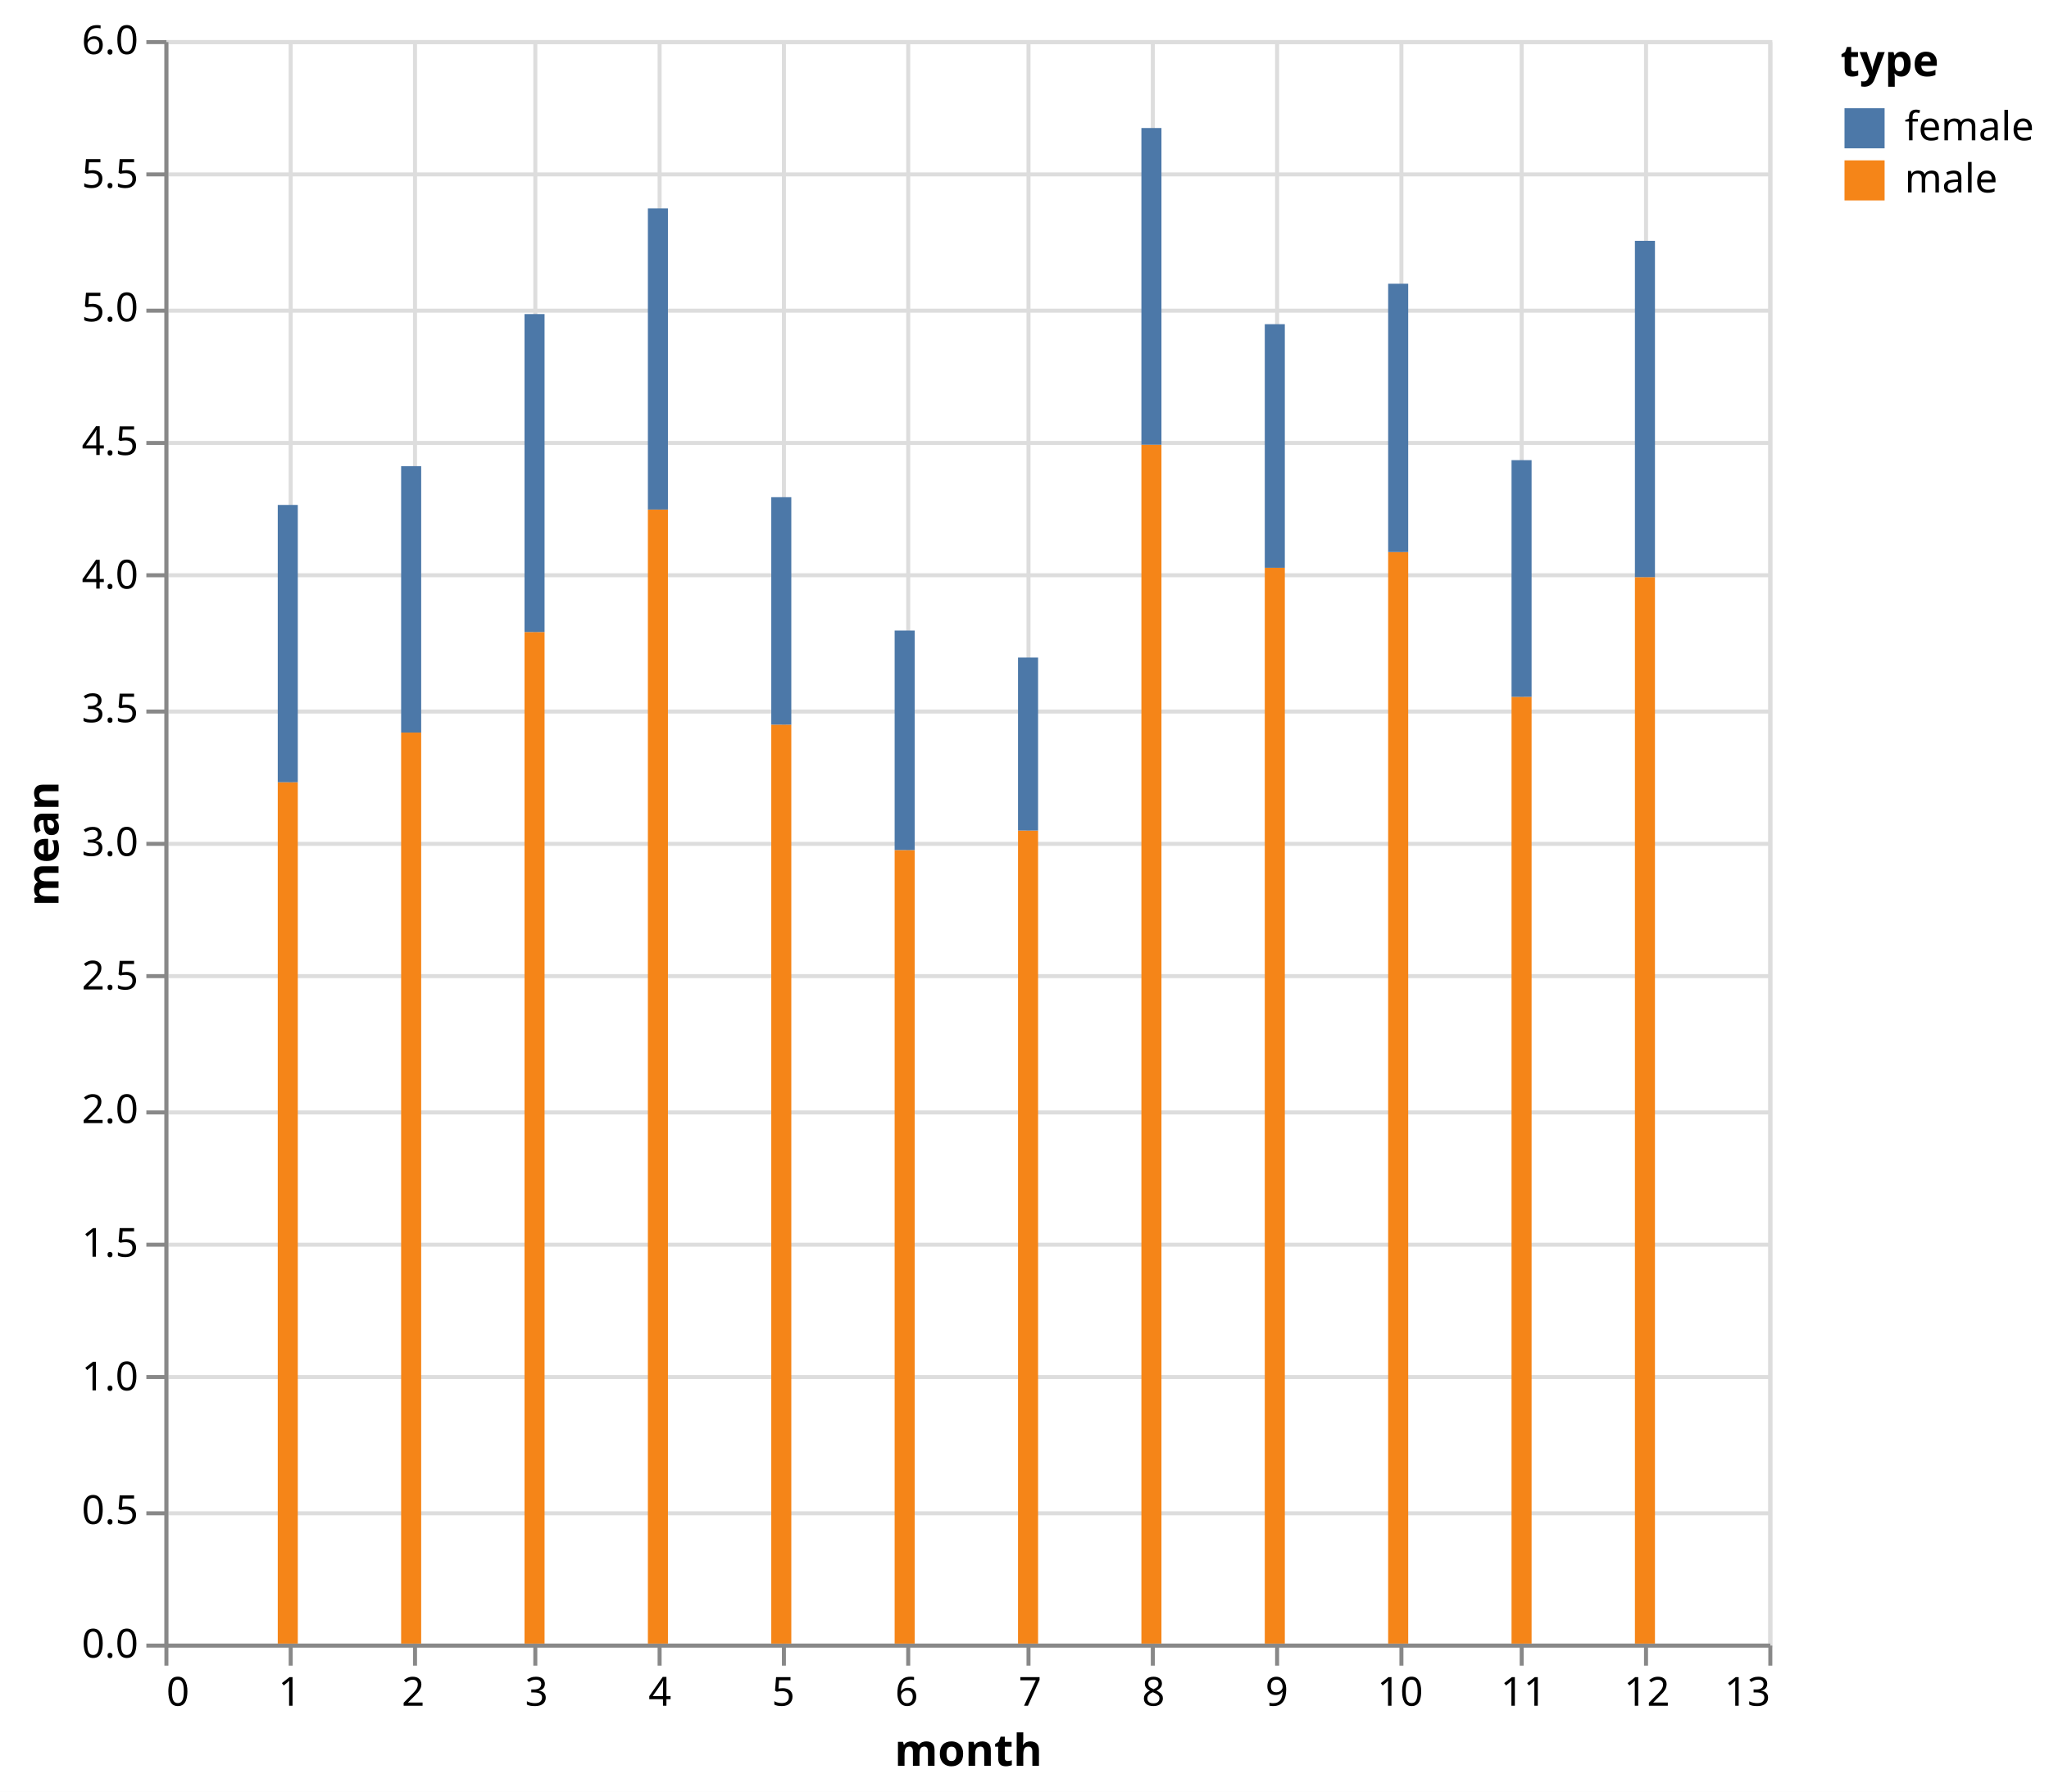
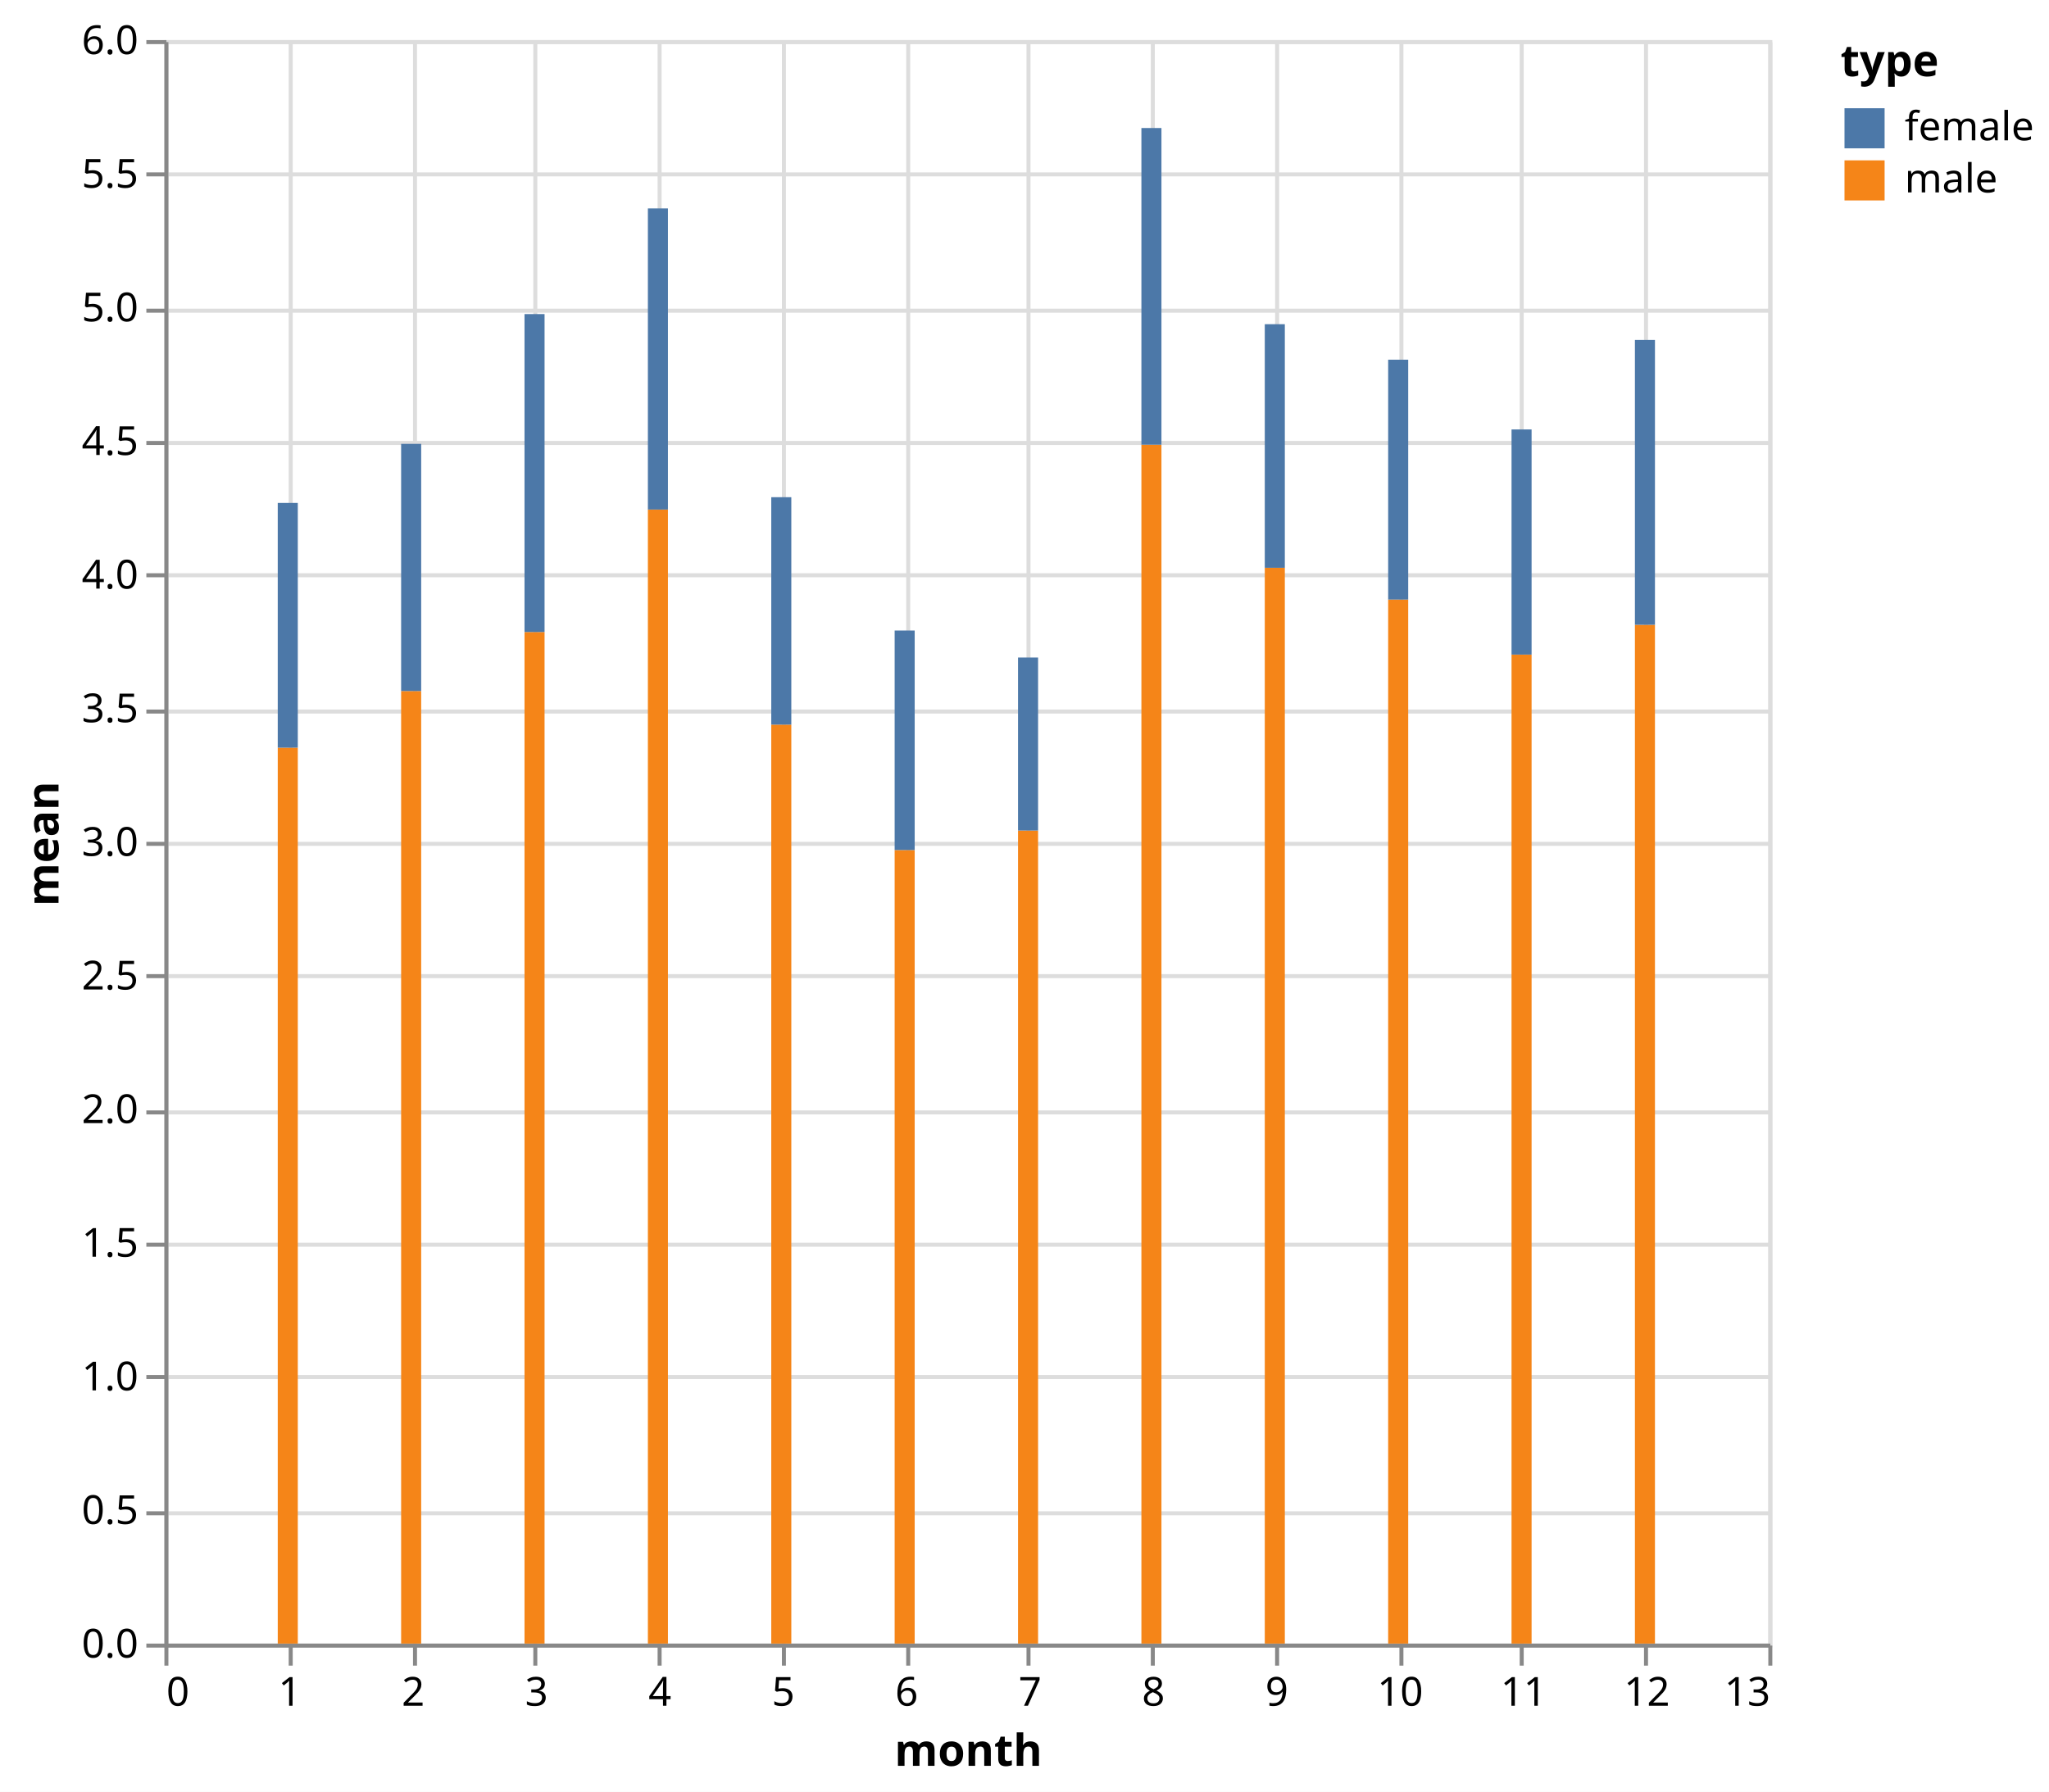
<svg xmlns="http://www.w3.org/2000/svg" version="1.1" class="marks" width="511" height="447" viewBox="0 0 511 447">
  <rect width="511" height="447" fill="white" />
  <g fill="none" stroke-miterlimit="10" transform="translate(41,10)">
    <g class="mark-group role-frame root" role="graphics-object" aria-roledescription="group mark container">
      <g transform="translate(0,0)">
        <path class="background" aria-hidden="true" d="M0.5,0.5h400v400h-400Z" stroke="#ddd" />
        <g>
          <g class="mark-group role-axis" aria-hidden="true">
            <g transform="translate(0.5,400.5)">
              <path class="background" aria-hidden="true" d="M0,0h0v0h0Z" pointer-events="none" />
              <g>
                <g class="mark-rule role-axis-grid" pointer-events="none">
                  <line transform="translate(0,-400)" x2="0" y2="400" stroke="#ddd" stroke-width="1" opacity="1" />
                  <line transform="translate(31,-400)" x2="0" y2="400" stroke="#ddd" stroke-width="1" opacity="1" />
                  <line transform="translate(62,-400)" x2="0" y2="400" stroke="#ddd" stroke-width="1" opacity="1" />
                  <line transform="translate(92,-400)" x2="0" y2="400" stroke="#ddd" stroke-width="1" opacity="1" />
                  <line transform="translate(123,-400)" x2="0" y2="400" stroke="#ddd" stroke-width="1" opacity="1" />
                  <line transform="translate(154,-400)" x2="0" y2="400" stroke="#ddd" stroke-width="1" opacity="1" />
                  <line transform="translate(185,-400)" x2="0" y2="400" stroke="#ddd" stroke-width="1" opacity="1" />
                  <line transform="translate(215,-400)" x2="0" y2="400" stroke="#ddd" stroke-width="1" opacity="1" />
                  <line transform="translate(246,-400)" x2="0" y2="400" stroke="#ddd" stroke-width="1" opacity="1" />
                  <line transform="translate(277,-400)" x2="0" y2="400" stroke="#ddd" stroke-width="1" opacity="1" />
                  <line transform="translate(308,-400)" x2="0" y2="400" stroke="#ddd" stroke-width="1" opacity="1" />
                  <line transform="translate(338,-400)" x2="0" y2="400" stroke="#ddd" stroke-width="1" opacity="1" />
                  <line transform="translate(369,-400)" x2="0" y2="400" stroke="#ddd" stroke-width="1" opacity="1" />
                  <line transform="translate(400,-400)" x2="0" y2="400" stroke="#ddd" stroke-width="1" opacity="1" />
                </g>
              </g>
              <path class="foreground" aria-hidden="true" d="" pointer-events="none" display="none" />
            </g>
          </g>
          <g class="mark-group role-axis" aria-hidden="true">
            <g transform="translate(0.5,0.5)">
              <path class="background" aria-hidden="true" d="M0,0h0v0h0Z" pointer-events="none" />
              <g>
                <g class="mark-rule role-axis-grid" pointer-events="none">
                  <line transform="translate(0,400)" x2="400" y2="0" stroke="#ddd" stroke-width="1" opacity="1" />
                  <line transform="translate(0,367)" x2="400" y2="0" stroke="#ddd" stroke-width="1" opacity="1" />
                  <line transform="translate(0,333)" x2="400" y2="0" stroke="#ddd" stroke-width="1" opacity="1" />
                  <line transform="translate(0,300)" x2="400" y2="0" stroke="#ddd" stroke-width="1" opacity="1" />
                  <line transform="translate(0,267)" x2="400" y2="0" stroke="#ddd" stroke-width="1" opacity="1" />
                  <line transform="translate(0,233)" x2="400" y2="0" stroke="#ddd" stroke-width="1" opacity="1" />
                  <line transform="translate(0,200)" x2="400" y2="0" stroke="#ddd" stroke-width="1" opacity="1" />
                  <line transform="translate(0,167)" x2="400" y2="0" stroke="#ddd" stroke-width="1" opacity="1" />
                  <line transform="translate(0,133)" x2="400" y2="0" stroke="#ddd" stroke-width="1" opacity="1" />
                  <line transform="translate(0,100)" x2="400" y2="0" stroke="#ddd" stroke-width="1" opacity="1" />
                  <line transform="translate(0,67)" x2="400" y2="0" stroke="#ddd" stroke-width="1" opacity="1" />
                  <line transform="translate(0,33)" x2="400" y2="0" stroke="#ddd" stroke-width="1" opacity="1" />
                  <line transform="translate(0,0)" x2="400" y2="0" stroke="#ddd" stroke-width="1" opacity="1" />
                </g>
              </g>
              <path class="foreground" aria-hidden="true" d="" pointer-events="none" display="none" />
            </g>
          </g>
          <g class="mark-group role-axis" role="graphics-symbol" aria-roledescription="axis" aria-label="X-axis titled 'month' for a linear scale with values from 0 to 13">
            <g transform="translate(0.5,400.5)">
              <path class="background" aria-hidden="true" d="M0,0h0v0h0Z" pointer-events="none" />
              <g>
                <g class="mark-rule role-axis-tick" pointer-events="none">
                  <line transform="translate(0,0)" x2="0" y2="5" stroke="#888" stroke-width="1" opacity="1" />
                  <line transform="translate(31,0)" x2="0" y2="5" stroke="#888" stroke-width="1" opacity="1" />
                  <line transform="translate(62,0)" x2="0" y2="5" stroke="#888" stroke-width="1" opacity="1" />
                  <line transform="translate(92,0)" x2="0" y2="5" stroke="#888" stroke-width="1" opacity="1" />
                  <line transform="translate(123,0)" x2="0" y2="5" stroke="#888" stroke-width="1" opacity="1" />
                  <line transform="translate(154,0)" x2="0" y2="5" stroke="#888" stroke-width="1" opacity="1" />
                  <line transform="translate(185,0)" x2="0" y2="5" stroke="#888" stroke-width="1" opacity="1" />
                  <line transform="translate(215,0)" x2="0" y2="5" stroke="#888" stroke-width="1" opacity="1" />
                  <line transform="translate(246,0)" x2="0" y2="5" stroke="#888" stroke-width="1" opacity="1" />
                  <line transform="translate(277,0)" x2="0" y2="5" stroke="#888" stroke-width="1" opacity="1" />
                  <line transform="translate(308,0)" x2="0" y2="5" stroke="#888" stroke-width="1" opacity="1" />
                  <line transform="translate(338,0)" x2="0" y2="5" stroke="#888" stroke-width="1" opacity="1" />
                  <line transform="translate(369,0)" x2="0" y2="5" stroke="#888" stroke-width="1" opacity="1" />
                  <line transform="translate(400,0)" x2="0" y2="5" stroke="#888" stroke-width="1" opacity="1" />
                </g>
                <g class="mark-text role-axis-label" pointer-events="none">
                  <text text-anchor="start" transform="translate(0,15)" font-family="sans-serif" font-size="10px" fill="#000" opacity="1">0</text>
                  <text text-anchor="middle" transform="translate(30.76923,15)" font-family="sans-serif" font-size="10px" fill="#000" opacity="1">1</text>
                  <text text-anchor="middle" transform="translate(61.53846,15)" font-family="sans-serif" font-size="10px" fill="#000" opacity="1">2</text>
                  <text text-anchor="middle" transform="translate(92.30769,15)" font-family="sans-serif" font-size="10px" fill="#000" opacity="1">3</text>
                  <text text-anchor="middle" transform="translate(123.0769,15)" font-family="sans-serif" font-size="10px" fill="#000" opacity="1">4</text>
                  <text text-anchor="middle" transform="translate(153.8462,15)" font-family="sans-serif" font-size="10px" fill="#000" opacity="1">5</text>
                  <text text-anchor="middle" transform="translate(184.6154,15)" font-family="sans-serif" font-size="10px" fill="#000" opacity="1">6</text>
                  <text text-anchor="middle" transform="translate(215.3846,15)" font-family="sans-serif" font-size="10px" fill="#000" opacity="1">7</text>
                  <text text-anchor="middle" transform="translate(246.1538,15)" font-family="sans-serif" font-size="10px" fill="#000" opacity="1">8</text>
                  <text text-anchor="middle" transform="translate(276.9231,15)" font-family="sans-serif" font-size="10px" fill="#000" opacity="1">9</text>
                  <text text-anchor="middle" transform="translate(307.6923,15)" font-family="sans-serif" font-size="10px" fill="#000" opacity="1">10</text>
                  <text text-anchor="middle" transform="translate(338.4615,15)" font-family="sans-serif" font-size="10px" fill="#000" opacity="1">11</text>
                  <text text-anchor="middle" transform="translate(369.2308,15)" font-family="sans-serif" font-size="10px" fill="#000" opacity="1">12</text>
                  <text text-anchor="end" transform="translate(400,15)" font-family="sans-serif" font-size="10px" fill="#000" opacity="1">13</text>
                </g>
                <g class="mark-rule role-axis-domain" pointer-events="none">
                  <line transform="translate(0,0)" x2="400" y2="0" stroke="#888" stroke-width="1" opacity="1" />
                </g>
                <g class="mark-text role-axis-title" pointer-events="none">
                  <text text-anchor="middle" transform="translate(200,30)" font-family="sans-serif" font-size="11px" font-weight="bold" fill="#000" opacity="1">month</text>
                </g>
              </g>
              <path class="foreground" aria-hidden="true" d="" pointer-events="none" display="none" />
            </g>
          </g>
          <g class="mark-group role-axis" role="graphics-symbol" aria-roledescription="axis" aria-label="Y-axis titled 'mean' for a linear scale with values from 0 to 6">
            <g transform="translate(0.5,0.5)">
              <path class="background" aria-hidden="true" d="M0,0h0v0h0Z" pointer-events="none" />
              <g>
                <g class="mark-rule role-axis-tick" pointer-events="none">
                  <line transform="translate(0,400)" x2="-5" y2="0" stroke="#888" stroke-width="1" opacity="1" />
                  <line transform="translate(0,367)" x2="-5" y2="0" stroke="#888" stroke-width="1" opacity="1" />
                  <line transform="translate(0,333)" x2="-5" y2="0" stroke="#888" stroke-width="1" opacity="1" />
                  <line transform="translate(0,300)" x2="-5" y2="0" stroke="#888" stroke-width="1" opacity="1" />
                  <line transform="translate(0,267)" x2="-5" y2="0" stroke="#888" stroke-width="1" opacity="1" />
                  <line transform="translate(0,233)" x2="-5" y2="0" stroke="#888" stroke-width="1" opacity="1" />
                  <line transform="translate(0,200)" x2="-5" y2="0" stroke="#888" stroke-width="1" opacity="1" />
                  <line transform="translate(0,167)" x2="-5" y2="0" stroke="#888" stroke-width="1" opacity="1" />
                  <line transform="translate(0,133)" x2="-5" y2="0" stroke="#888" stroke-width="1" opacity="1" />
                  <line transform="translate(0,100)" x2="-5" y2="0" stroke="#888" stroke-width="1" opacity="1" />
                  <line transform="translate(0,67)" x2="-5" y2="0" stroke="#888" stroke-width="1" opacity="1" />
                  <line transform="translate(0,33)" x2="-5" y2="0" stroke="#888" stroke-width="1" opacity="1" />
                  <line transform="translate(0,0)" x2="-5" y2="0" stroke="#888" stroke-width="1" opacity="1" />
                </g>
                <g class="mark-text role-axis-label" pointer-events="none">
                  <text text-anchor="end" transform="translate(-7,403)" font-family="sans-serif" font-size="10px" fill="#000" opacity="1">0.0</text>
                  <text text-anchor="end" transform="translate(-7,369.6667)" font-family="sans-serif" font-size="10px" fill="#000" opacity="1">0.5</text>
                  <text text-anchor="end" transform="translate(-7,336.3333)" font-family="sans-serif" font-size="10px" fill="#000" opacity="1">1.0</text>
                  <text text-anchor="end" transform="translate(-7,303)" font-family="sans-serif" font-size="10px" fill="#000" opacity="1">1.5</text>
                  <text text-anchor="end" transform="translate(-7,269.6667)" font-family="sans-serif" font-size="10px" fill="#000" opacity="1">2.0</text>
                  <text text-anchor="end" transform="translate(-7,236.3333)" font-family="sans-serif" font-size="10px" fill="#000" opacity="1">2.5</text>
                  <text text-anchor="end" transform="translate(-7,203)" font-family="sans-serif" font-size="10px" fill="#000" opacity="1">3.0</text>
                  <text text-anchor="end" transform="translate(-7,169.6667)" font-family="sans-serif" font-size="10px" fill="#000" opacity="1">3.5</text>
                  <text text-anchor="end" transform="translate(-7,136.3333)" font-family="sans-serif" font-size="10px" fill="#000" opacity="1">4.0</text>
                  <text text-anchor="end" transform="translate(-7,103)" font-family="sans-serif" font-size="10px" fill="#000" opacity="1">4.5</text>
                  <text text-anchor="end" transform="translate(-7,69.66667)" font-family="sans-serif" font-size="10px" fill="#000" opacity="1">5.0</text>
                  <text text-anchor="end" transform="translate(-7,36.33333)" font-family="sans-serif" font-size="10px" fill="#000" opacity="1">5.5</text>
                  <text text-anchor="end" transform="translate(-7,3)" font-family="sans-serif" font-size="10px" fill="#000" opacity="1">6.0</text>
                </g>
                <g class="mark-rule role-axis-domain" pointer-events="none">
                  <line transform="translate(0,400)" x2="0" y2="-400" stroke="#888" stroke-width="1" opacity="1" />
                </g>
                <g class="mark-text role-axis-title" pointer-events="none">
                  <text text-anchor="middle" transform="translate(-24.90137,200) rotate(-90) translate(0,-2)" font-family="sans-serif" font-size="11px" font-weight="bold" fill="#000" opacity="1">mean</text>
                </g>
              </g>
              <path class="foreground" aria-hidden="true" d="" pointer-events="none" display="none" />
            </g>
          </g>
          <g class="mark-rect role-mark marks" role="graphics-object" aria-roledescription="rect mark container">
-             <path aria-label="month: 1; mean: 3.22303030303; type: male" role="graphics-symbol" aria-roledescription="bar" d="M28.269,185.131h5v214.869h-5Z" fill="#f58518" />
-             <path aria-label="month: 2; mean: 3.4088748019; type: male" role="graphics-symbol" aria-roledescription="bar" d="M59.038,172.742h5v227.258h-5Z" fill="#f58518" />
+             <path aria-label="month: 1; mean: 3.35235507246; type: male" role="graphics-symbol" aria-roledescription="bar" d="M28.269,176.51h5v223.49h-5Z" fill="#f58518" />
+             <path aria-label="month: 2; mean: 3.56433121019; type: male" role="graphics-symbol" aria-roledescription="bar" d="M59.038,162.378h5v237.622h-5Z" fill="#f58518" />
            <path aria-label="month: 3; mean: 3.78514588859; type: male" role="graphics-symbol" aria-roledescription="bar" d="M89.808,147.657h5v252.343h-5Z" fill="#f58518" />
            <path aria-label="month: 4; mean: 4.24335378323; type: male" role="graphics-symbol" aria-roledescription="bar" d="M120.577,117.11h5v282.89h-5Z" fill="#f58518" />
            <path aria-label="month: 5; mean: 3.43861134632; type: male" role="graphics-symbol" aria-roledescription="bar" d="M151.346,170.759h5v229.241h-5Z" fill="#f58518" />
            <path aria-label="month: 6; mean: 2.96930232558; type: male" role="graphics-symbol" aria-roledescription="bar" d="M182.115,202.047h5v197.953h-5Z" fill="#f58518" />
            <path aria-label="month: 7; mean: 3.04231974922; type: male" role="graphics-symbol" aria-roledescription="bar" d="M212.885,197.179h5v202.821h-5Z" fill="#f58518" />
            <path aria-label="month: 8; mean: 4.48613678373; type: male" role="graphics-symbol" aria-roledescription="bar" d="M243.654,100.924h5v299.076h-5Z" fill="#f58518" />
            <path aria-label="month: 9; mean: 4.0255033557; type: male" role="graphics-symbol" aria-roledescription="bar" d="M274.423,131.633h5v268.367h-5Z" fill="#f58518" />
-             <path aria-label="month: 10; mean: 4.08425414365; type: male" role="graphics-symbol" aria-roledescription="bar" d="M305.192,127.716h5v272.284h-5Z" fill="#f58518" />
-             <path aria-label="month: 11; mean: 3.54256670902; type: male" role="graphics-symbol" aria-roledescription="bar" d="M335.962,163.829h5v236.171h-5Z" fill="#f58518" />
-             <path aria-label="month: 12; mean: 3.99049128368; type: male" role="graphics-symbol" aria-roledescription="bar" d="M366.731,133.967h5v266.033h-5Z" fill="#f58518" />
-             <path aria-label="month: 1; mean: 1.03757575758; type: female" role="graphics-symbol" aria-roledescription="bar" d="M28.269,115.96h5v69.172h-5Z" fill="#4c78a8" />
-             <path aria-label="month: 2; mean: 0.996830427892; type: female" role="graphics-symbol" aria-roledescription="bar" d="M59.038,106.286h5v66.455h-5Z" fill="#4c78a8" />
+             <path aria-label="month: 10; mean: 3.90660592255; type: male" role="graphics-symbol" aria-roledescription="bar" d="M305.192,139.56h5v260.44h-5Z" fill="#f58518" />
+             <path aria-label="month: 11; mean: 3.70064874884; type: male" role="graphics-symbol" aria-roledescription="bar" d="M335.962,153.29h5v246.71h-5Z" fill="#f58518" />
+             <path aria-label="month: 12; mean: 3.81208791209; type: male" role="graphics-symbol" aria-roledescription="bar" d="M366.731,145.861h5v254.139h-5Z" fill="#f58518" />
+             <path aria-label="month: 1; mean: 0.915760869565; type: female" role="graphics-symbol" aria-roledescription="bar" d="M28.269,115.459h5v61.051h-5Z" fill="#4c78a8" />
+             <path aria-label="month: 2; mean: 0.924840764331; type: female" role="graphics-symbol" aria-roledescription="bar" d="M59.038,100.722h5v61.656h-5Z" fill="#4c78a8" />
            <path aria-label="month: 3; mean: 1.18965517241; type: female" role="graphics-symbol" aria-roledescription="bar" d="M89.808,68.347h5v79.31h-5Z" fill="#4c78a8" />
            <path aria-label="month: 4; mean: 1.12678936605; type: female" role="graphics-symbol" aria-roledescription="bar" d="M120.577,41.99h5v75.119h-5Z" fill="#4c78a8" />
            <path aria-label="month: 5; mean: 0.850973751058; type: female" role="graphics-symbol" aria-roledescription="bar" d="M151.346,114.028h5v56.732h-5Z" fill="#4c78a8" />
            <path aria-label="month: 6; mean: 0.821395348837; type: female" role="graphics-symbol" aria-roledescription="bar" d="M182.115,147.287h5v54.76h-5Z" fill="#4c78a8" />
            <path aria-label="month: 7; mean: 0.647335423197; type: female" role="graphics-symbol" aria-roledescription="bar" d="M212.885,154.023h5v43.156h-5Z" fill="#4c78a8" />
            <path aria-label="month: 8; mean: 1.18484288355; type: female" role="graphics-symbol" aria-roledescription="bar" d="M243.654,21.935h5v78.99h-5Z" fill="#4c78a8" />
            <path aria-label="month: 9; mean: 0.911409395973; type: female" role="graphics-symbol" aria-roledescription="bar" d="M274.423,70.872h5v60.761h-5Z" fill="#4c78a8" />
-             <path aria-label="month: 10; mean: 1.00414364641; type: female" role="graphics-symbol" aria-roledescription="bar" d="M305.192,60.773h5v66.943h-5Z" fill="#4c78a8" />
-             <path aria-label="month: 11; mean: 0.885641677255; type: female" role="graphics-symbol" aria-roledescription="bar" d="M335.962,104.786h5v59.043h-5Z" fill="#4c78a8" />
-             <path aria-label="month: 12; mean: 1.25832012678; type: female" role="graphics-symbol" aria-roledescription="bar" d="M366.731,50.079h5v83.888h-5Z" fill="#4c78a8" />
+             <path aria-label="month: 10; mean: 0.897494305239; type: female" role="graphics-symbol" aria-roledescription="bar" d="M305.192,79.727h5v59.833h-5Z" fill="#4c78a8" />
+             <path aria-label="month: 11; mean: 0.842446709917; type: female" role="graphics-symbol" aria-roledescription="bar" d="M335.962,97.127h5v56.163h-5Z" fill="#4c78a8" />
+             <path aria-label="month: 12; mean: 1.06593406593; type: female" role="graphics-symbol" aria-roledescription="bar" d="M366.731,74.799h5v71.062h-5Z" fill="#4c78a8" />
          </g>
          <g class="mark-group role-legend" role="graphics-symbol" aria-roledescription="legend" aria-label="Symbol legend titled 'type' for fill color with 2 values: female, male">
            <g transform="translate(418,0)">
              <path class="background" aria-hidden="true" d="M0,0h47v40h-47Z" pointer-events="none" />
              <g>
                <g class="mark-group role-legend-entry">
                  <g transform="translate(0,16)">
                    <path class="background" aria-hidden="true" d="M0,0h0v0h0Z" pointer-events="none" />
                    <g>
                      <g class="mark-group role-scope" role="graphics-object" aria-roledescription="group mark container">
                        <g transform="translate(0,0)">
                          <path class="background" aria-hidden="true" d="M0,0h46.015v11h-46.015Z" pointer-events="none" opacity="1" />
                          <g>
                            <g class="mark-symbol role-legend-symbol" pointer-events="none">
                              <path transform="translate(6,6)" d="M-5,-5h10v10h-10Z" fill="#4c78a8" stroke-width="1.5" opacity="1" />
                            </g>
                            <g class="mark-text role-legend-label" pointer-events="none">
                              <text text-anchor="start" transform="translate(16,9)" font-family="sans-serif" font-size="10px" fill="#000" opacity="1">female</text>
                            </g>
                          </g>
                          <path class="foreground" aria-hidden="true" d="" pointer-events="none" display="none" />
                        </g>
                        <g transform="translate(0,13)">
                          <path class="background" aria-hidden="true" d="M0,0h46.015v11h-46.015Z" pointer-events="none" opacity="1" />
                          <g>
                            <g class="mark-symbol role-legend-symbol" pointer-events="none">
                              <path transform="translate(6,6)" d="M-5,-5h10v10h-10Z" fill="#f58518" stroke-width="1.5" opacity="1" />
                            </g>
                            <g class="mark-text role-legend-label" pointer-events="none">
                              <text text-anchor="start" transform="translate(16,9)" font-family="sans-serif" font-size="10px" fill="#000" opacity="1">male</text>
                            </g>
                          </g>
                          <path class="foreground" aria-hidden="true" d="" pointer-events="none" display="none" />
                        </g>
                      </g>
                    </g>
                    <path class="foreground" aria-hidden="true" d="" pointer-events="none" display="none" />
                  </g>
                </g>
                <g class="mark-text role-legend-title" pointer-events="none">
                  <text text-anchor="start" transform="translate(0,9)" font-family="sans-serif" font-size="11px" font-weight="bold" fill="#000" opacity="1">type</text>
                </g>
              </g>
              <path class="foreground" aria-hidden="true" d="" pointer-events="none" display="none" />
            </g>
          </g>
        </g>
        <path class="foreground" aria-hidden="true" d="" display="none" />
      </g>
    </g>
  </g>
</svg>
